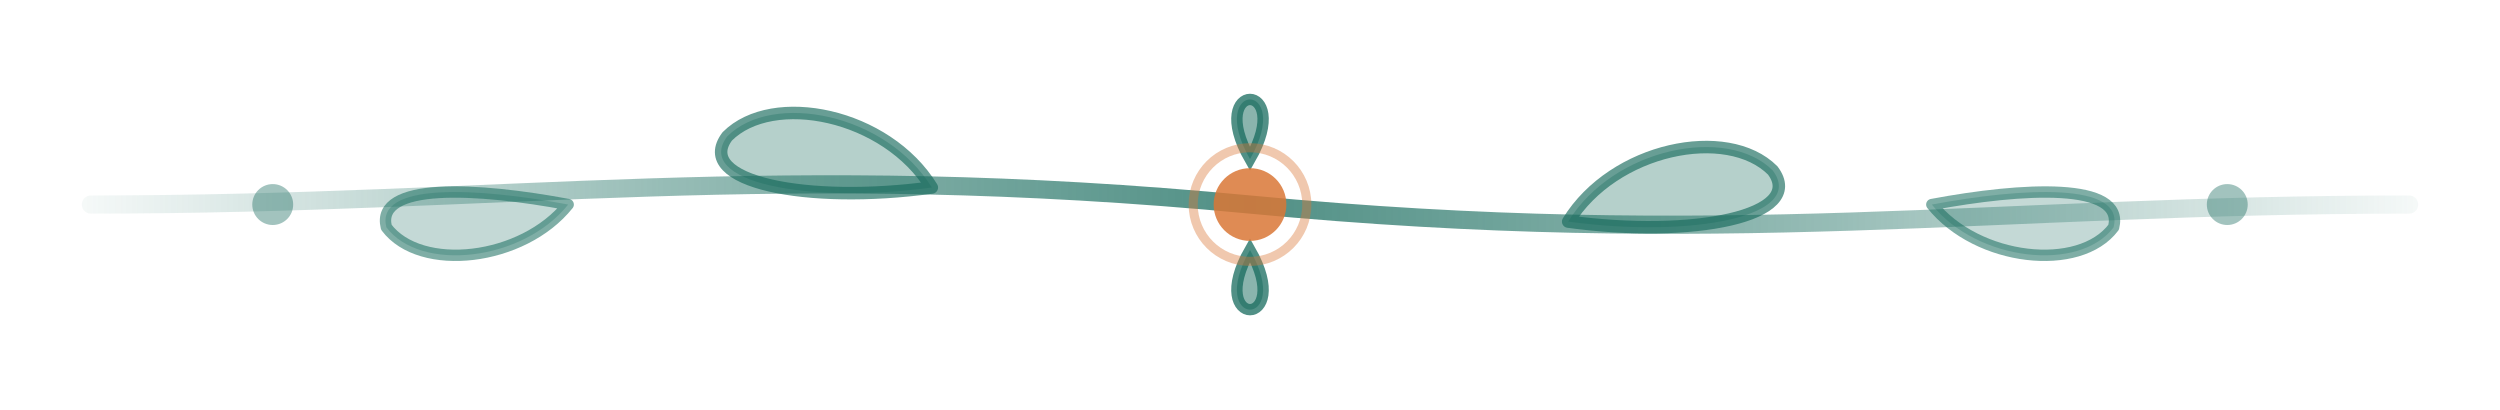
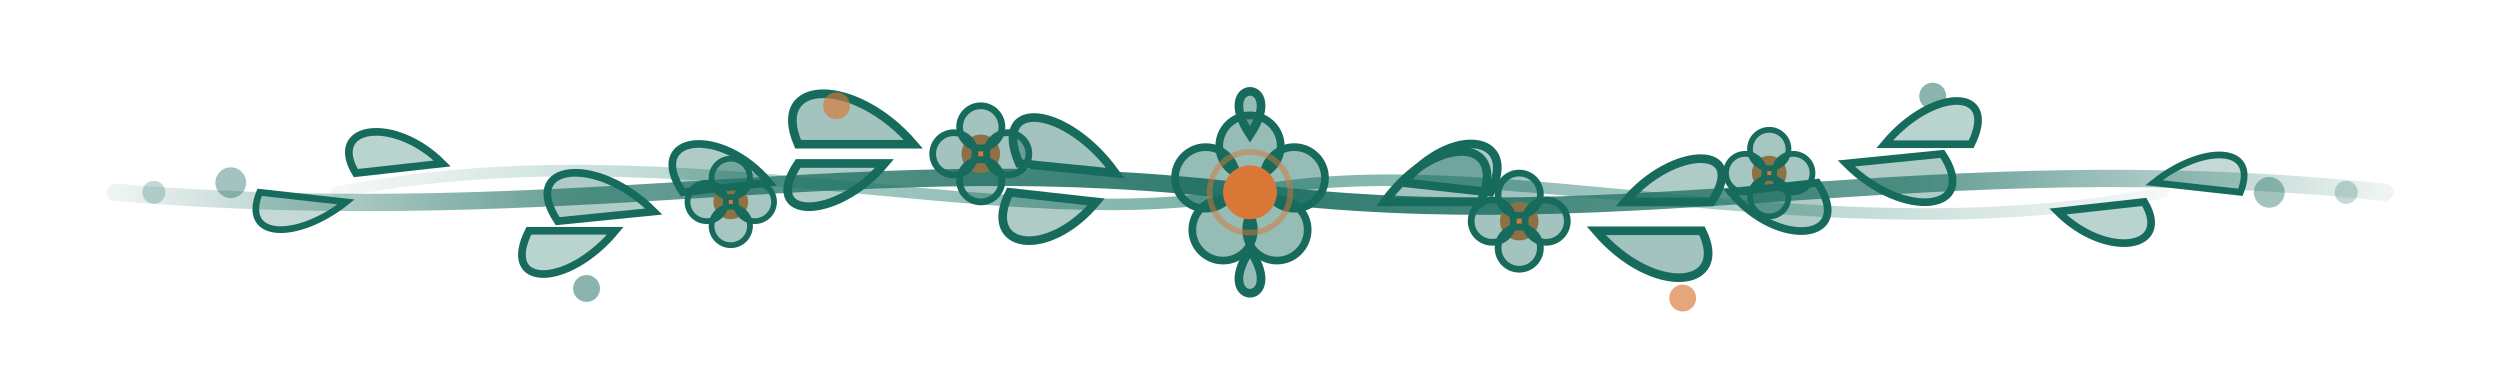
- <svg xmlns="http://www.w3.org/2000/svg" viewBox="0 0 220 36" fill="none">
+ <svg xmlns="http://www.w3.org/2000/svg" viewBox="0 0 260 40" fill="none">
  <defs>
-     <linearGradient id="vineGrad" x1="0%" y1="0%" x2="100%" y2="0%">
-       <stop offset="0%" stop-color="#176b5d" stop-opacity="0.04" />
-       <stop offset="25%" stop-color="#176b5d" stop-opacity="0.45" />
-       <stop offset="50%" stop-color="#176b5d" stop-opacity="0.75" />
-       <stop offset="75%" stop-color="#176b5d" stop-opacity="0.45" />
-       <stop offset="100%" stop-color="#176b5d" stop-opacity="0.04" />
+     <linearGradient id="mainVineGrad" x1="0%" y1="0%" x2="100%" y2="0%">
+       <stop offset="0%" stop-color="#176b5d" stop-opacity="0.08" />
+       <stop offset="20%" stop-color="#176b5d" stop-opacity="0.65" />
+       <stop offset="50%" stop-color="#176b5d" stop-opacity="0.9" />
+       <stop offset="80%" stop-color="#176b5d" stop-opacity="0.65" />
+       <stop offset="100%" stop-color="#176b5d" stop-opacity="0.08" />
+     </linearGradient>
+     <linearGradient id="subVineGrad" x1="0%" y1="0%" x2="100%" y2="0%">
+       <stop offset="0%" stop-color="#237d6c" stop-opacity="0.05" />
+       <stop offset="30%" stop-color="#237d6c" stop-opacity="0.45" />
+       <stop offset="50%" stop-color="#237d6c" stop-opacity="0.6" />
+       <stop offset="70%" stop-color="#237d6c" stop-opacity="0.45" />
+       <stop offset="100%" stop-color="#237d6c" stop-opacity="0.05" />
    </linearGradient>
  </defs>
-   <path d="M 8 18 C 45 18, 68 14, 110 18 C 152 22, 175 18, 212 18" stroke="url(#vineGrad)" stroke-width="1.6" stroke-linecap="round" />
-   <path d="M 82 16.5 C 78 10, 68 8, 64 12 C 61 16, 71 18, 82 16.5 Z" fill="#176b5d" fill-opacity="0.32" stroke="#176b5d" stroke-width="1.1" stroke-opacity="0.65" stroke-linejoin="round" />
-   <path d="M 50 18 C 46 23, 37 24, 34 20 C 33 16, 42 16.5, 50 18 Z" fill="#176b5d" fill-opacity="0.25" stroke="#176b5d" stroke-width="1" stroke-opacity="0.55" stroke-linejoin="round" />
-   <circle cx="24" cy="18" r="1.8" fill="#176b5d" fill-opacity="0.4" />
-   <path d="M 138 19.5 C 142 13, 152 11, 156 15 C 159 19, 149 21, 138 19.5 Z" fill="#176b5d" fill-opacity="0.32" stroke="#176b5d" stroke-width="1.1" stroke-opacity="0.65" stroke-linejoin="round" />
-   <path d="M 170 18 C 174 23, 183 24, 186 20 C 187 16, 178 16.5, 170 18 Z" fill="#176b5d" fill-opacity="0.25" stroke="#176b5d" stroke-width="1" stroke-opacity="0.55" stroke-linejoin="round" />
-   <circle cx="196" cy="18" r="1.8" fill="#176b5d" fill-opacity="0.4" />
-   <path d="M 110 14 C 106 7, 114 7, 110 14 Z" fill="#176b5d" fill-opacity="0.5" stroke="#176b5d" stroke-width="1" stroke-opacity="0.75" />
-   <path d="M 110 22 C 106 29, 114 29, 110 22 Z" fill="#176b5d" fill-opacity="0.5" stroke="#176b5d" stroke-width="1" stroke-opacity="0.75" />
-   <circle cx="110" cy="18" r="3.2" fill="#d97736" fill-opacity="0.85" />
-   <circle cx="110" cy="18" r="5" stroke="#d97736" stroke-width="0.8" stroke-opacity="0.4" />
+   <path d="M 12 20 C 60 24, 90 15, 130 20 C 170 25, 200 15, 248 20" stroke="url(#mainVineGrad)" stroke-width="1.8" stroke-linecap="round" />
+   <path d="M 35 20 C 70 13, 105 25, 130 20 C 155 15, 190 27, 225 20" stroke="url(#subVineGrad)" stroke-width="1.2" stroke-linecap="round" />
+   <g transform="translate(130, 20)">
+     <circle cx="0" cy="-4.8" r="3.2" fill="#176b5d" fill-opacity="0.45" stroke="#176b5d" stroke-width="0.8" />
+     <circle cx="4.6" cy="-1.5" r="3.2" fill="#176b5d" fill-opacity="0.45" stroke="#176b5d" stroke-width="0.8" />
+     <circle cx="2.8" cy="3.9" r="3.2" fill="#176b5d" fill-opacity="0.45" stroke="#176b5d" stroke-width="0.8" />
+     <circle cx="-2.8" cy="3.9" r="3.2" fill="#176b5d" fill-opacity="0.45" stroke="#176b5d" stroke-width="0.8" />
+     <circle cx="-4.6" cy="-1.5" r="3.2" fill="#176b5d" fill-opacity="0.45" stroke="#176b5d" stroke-width="0.8" />
+     <circle cx="0" cy="0" r="2.8" fill="#d97736" />
+     <circle cx="0" cy="0" r="4.2" stroke="#d97736" stroke-width="0.6" stroke-opacity="0.5" />
+   </g>
+   <path d="M 130 14 C 126 8, 134 8, 130 14 Z" fill="#176b5d" fill-opacity="0.45" stroke="#176b5d" stroke-width="0.9" />
+   <path d="M 130 26 C 126 32, 134 32, 130 26 Z" fill="#176b5d" fill-opacity="0.45" stroke="#176b5d" stroke-width="0.9" />
+   <circle cx="102" cy="16" r="2" fill="#d97736" />
+   <circle cx="102" cy="13.2" r="2.2" fill="#176b5d" fill-opacity="0.4" stroke="#176b5d" stroke-width="0.7" />
+   <circle cx="104.8" cy="16" r="2.2" fill="#176b5d" fill-opacity="0.4" stroke="#176b5d" stroke-width="0.7" />
+   <circle cx="102" cy="18.8" r="2.2" fill="#176b5d" fill-opacity="0.4" stroke="#176b5d" stroke-width="0.7" />
+   <circle cx="99.2" cy="16" r="2.2" fill="#176b5d" fill-opacity="0.4" stroke="#176b5d" stroke-width="0.7" />
+   <path d="M 116 18 C 111 11, 103 10, 106 17 Z" fill="#176b5d" fill-opacity="0.4" stroke="#176b5d" stroke-width="0.9" />
+   <path d="M 114 21 C 109 27, 102 26, 105 20 Z" fill="#176b5d" fill-opacity="0.35" stroke="#176b5d" stroke-width="0.9" />
+   <path d="M 95 15 C 89 8, 80 8, 83 15 Z" fill="#176b5d" fill-opacity="0.4" stroke="#176b5d" stroke-width="0.9" />
+   <path d="M 92 17 C 87 23, 79 23, 83 17 Z" fill="#176b5d" fill-opacity="0.35" stroke="#176b5d" stroke-width="0.9" />
+   <circle cx="76" cy="21" r="1.8" fill="#d97736" />
+   <circle cx="76" cy="18.5" r="2" fill="#176b5d" fill-opacity="0.38" stroke="#176b5d" stroke-width="0.6" />
+   <circle cx="78.5" cy="21" r="2" fill="#176b5d" fill-opacity="0.38" stroke="#176b5d" stroke-width="0.6" />
+   <circle cx="76" cy="23.5" r="2" fill="#176b5d" fill-opacity="0.38" stroke="#176b5d" stroke-width="0.6" />
+   <circle cx="73.5" cy="21" r="2" fill="#176b5d" fill-opacity="0.38" stroke="#176b5d" stroke-width="0.6" />
+   <path d="M 80 19 C 75 13, 67 14, 71 20 Z" fill="#176b5d" fill-opacity="0.35" stroke="#176b5d" stroke-width="0.8" />
+   <path d="M 68 22 C 62 16, 54 17, 58 23 Z" fill="#176b5d" fill-opacity="0.35" stroke="#176b5d" stroke-width="0.8" />
+   <path d="M 64 24 C 59 30, 52 30, 55 24 Z" fill="#176b5d" fill-opacity="0.3" stroke="#176b5d" stroke-width="0.8" />
+   <path d="M 46 17 C 41 12, 34 13, 37 18 Z" fill="#176b5d" fill-opacity="0.3" stroke="#176b5d" stroke-width="0.8" />
+   <path d="M 36 21 C 31 25, 25 25, 27 20 Z" fill="#176b5d" fill-opacity="0.25" stroke="#176b5d" stroke-width="0.7" />
+   <circle cx="87" cy="11" r="1.4" fill="#d97736" fill-opacity="0.65" />
+   <circle cx="61" cy="30" r="1.4" fill="#176b5d" fill-opacity="0.5" />
+   <circle cx="24" cy="19" r="1.6" fill="#176b5d" fill-opacity="0.4" />
+   <circle cx="16" cy="20" r="1.2" fill="#176b5d" fill-opacity="0.25" />
+   <circle cx="158" cy="23" r="2" fill="#d97736" />
+   <circle cx="158" cy="20.2" r="2.2" fill="#176b5d" fill-opacity="0.4" stroke="#176b5d" stroke-width="0.7" />
+   <circle cx="160.8" cy="23" r="2.2" fill="#176b5d" fill-opacity="0.4" stroke="#176b5d" stroke-width="0.7" />
+   <circle cx="158" cy="25.8" r="2.2" fill="#176b5d" fill-opacity="0.4" stroke="#176b5d" stroke-width="0.7" />
+   <circle cx="155.2" cy="23" r="2.2" fill="#176b5d" fill-opacity="0.4" stroke="#176b5d" stroke-width="0.7" />
+   <path d="M 144 21 C 149 14, 157 14, 154 21 Z" fill="#176b5d" fill-opacity="0.4" stroke="#176b5d" stroke-width="0.9" />
+   <path d="M 146 19 C 151 13, 158 14, 155 20 Z" fill="#176b5d" fill-opacity="0.35" stroke="#176b5d" stroke-width="0.9" />
+   <path d="M 166 24 C 172 31, 180 30, 177 24 Z" fill="#176b5d" fill-opacity="0.4" stroke="#176b5d" stroke-width="0.9" />
+   <path d="M 169 21 C 174 15, 182 15, 178 21 Z" fill="#176b5d" fill-opacity="0.35" stroke="#176b5d" stroke-width="0.9" />
+   <circle cx="184" cy="18" r="1.8" fill="#d97736" />
+   <circle cx="184" cy="15.5" r="2" fill="#176b5d" fill-opacity="0.38" stroke="#176b5d" stroke-width="0.6" />
+   <circle cx="186.5" cy="18" r="2" fill="#176b5d" fill-opacity="0.38" stroke="#176b5d" stroke-width="0.6" />
+   <circle cx="184" cy="20.5" r="2" fill="#176b5d" fill-opacity="0.38" stroke="#176b5d" stroke-width="0.6" />
+   <circle cx="181.5" cy="18" r="2" fill="#176b5d" fill-opacity="0.38" stroke="#176b5d" stroke-width="0.6" />
+   <path d="M 180 20 C 185 26, 193 25, 189 19 Z" fill="#176b5d" fill-opacity="0.35" stroke="#176b5d" stroke-width="0.8" />
+   <path d="M 192 17 C 198 23, 206 22, 202 16 Z" fill="#176b5d" fill-opacity="0.35" stroke="#176b5d" stroke-width="0.8" />
+   <path d="M 196 15 C 201 9, 208 9, 205 15 Z" fill="#176b5d" fill-opacity="0.3" stroke="#176b5d" stroke-width="0.8" />
+   <path d="M 214 22 C 219 27, 226 26, 223 21 Z" fill="#176b5d" fill-opacity="0.3" stroke="#176b5d" stroke-width="0.8" />
+   <path d="M 224 19 C 229 15, 235 15, 233 20 Z" fill="#176b5d" fill-opacity="0.25" stroke="#176b5d" stroke-width="0.7" />
+   <circle cx="175" cy="31" r="1.4" fill="#d97736" fill-opacity="0.65" />
+   <circle cx="201" cy="10" r="1.4" fill="#176b5d" fill-opacity="0.5" />
+   <circle cx="236" cy="20" r="1.6" fill="#176b5d" fill-opacity="0.4" />
+   <circle cx="244" cy="20" r="1.2" fill="#176b5d" fill-opacity="0.25" />
</svg>
